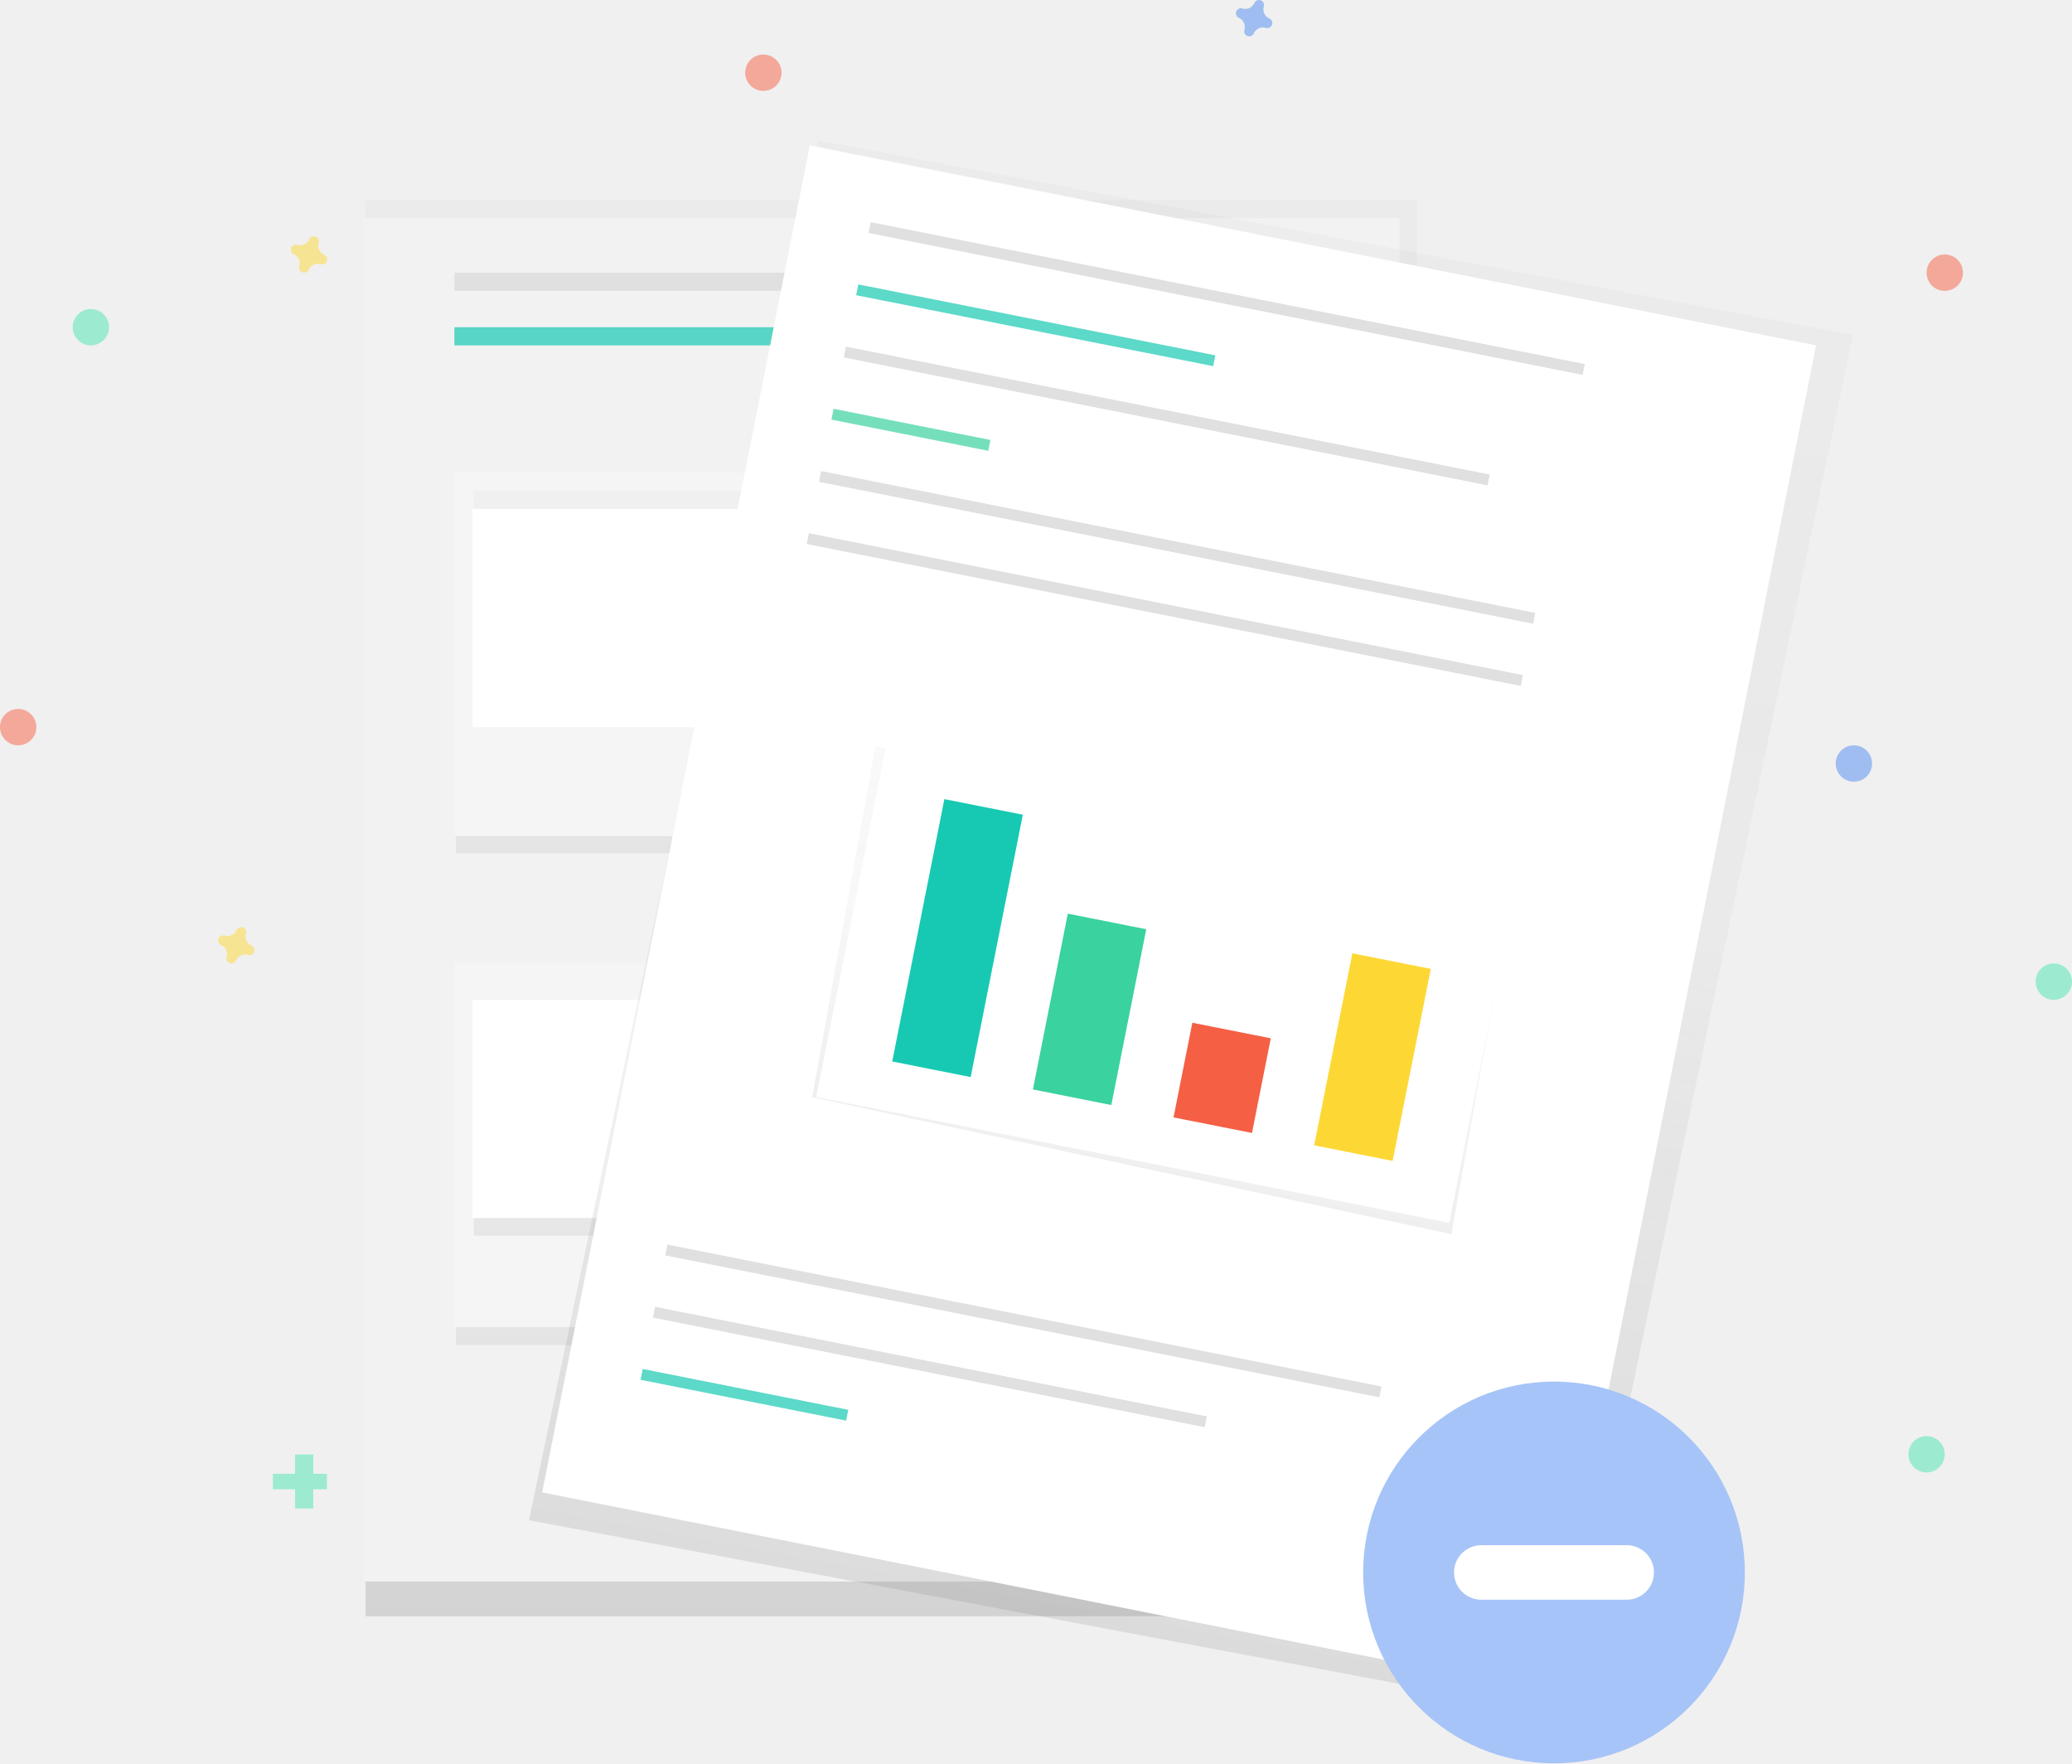
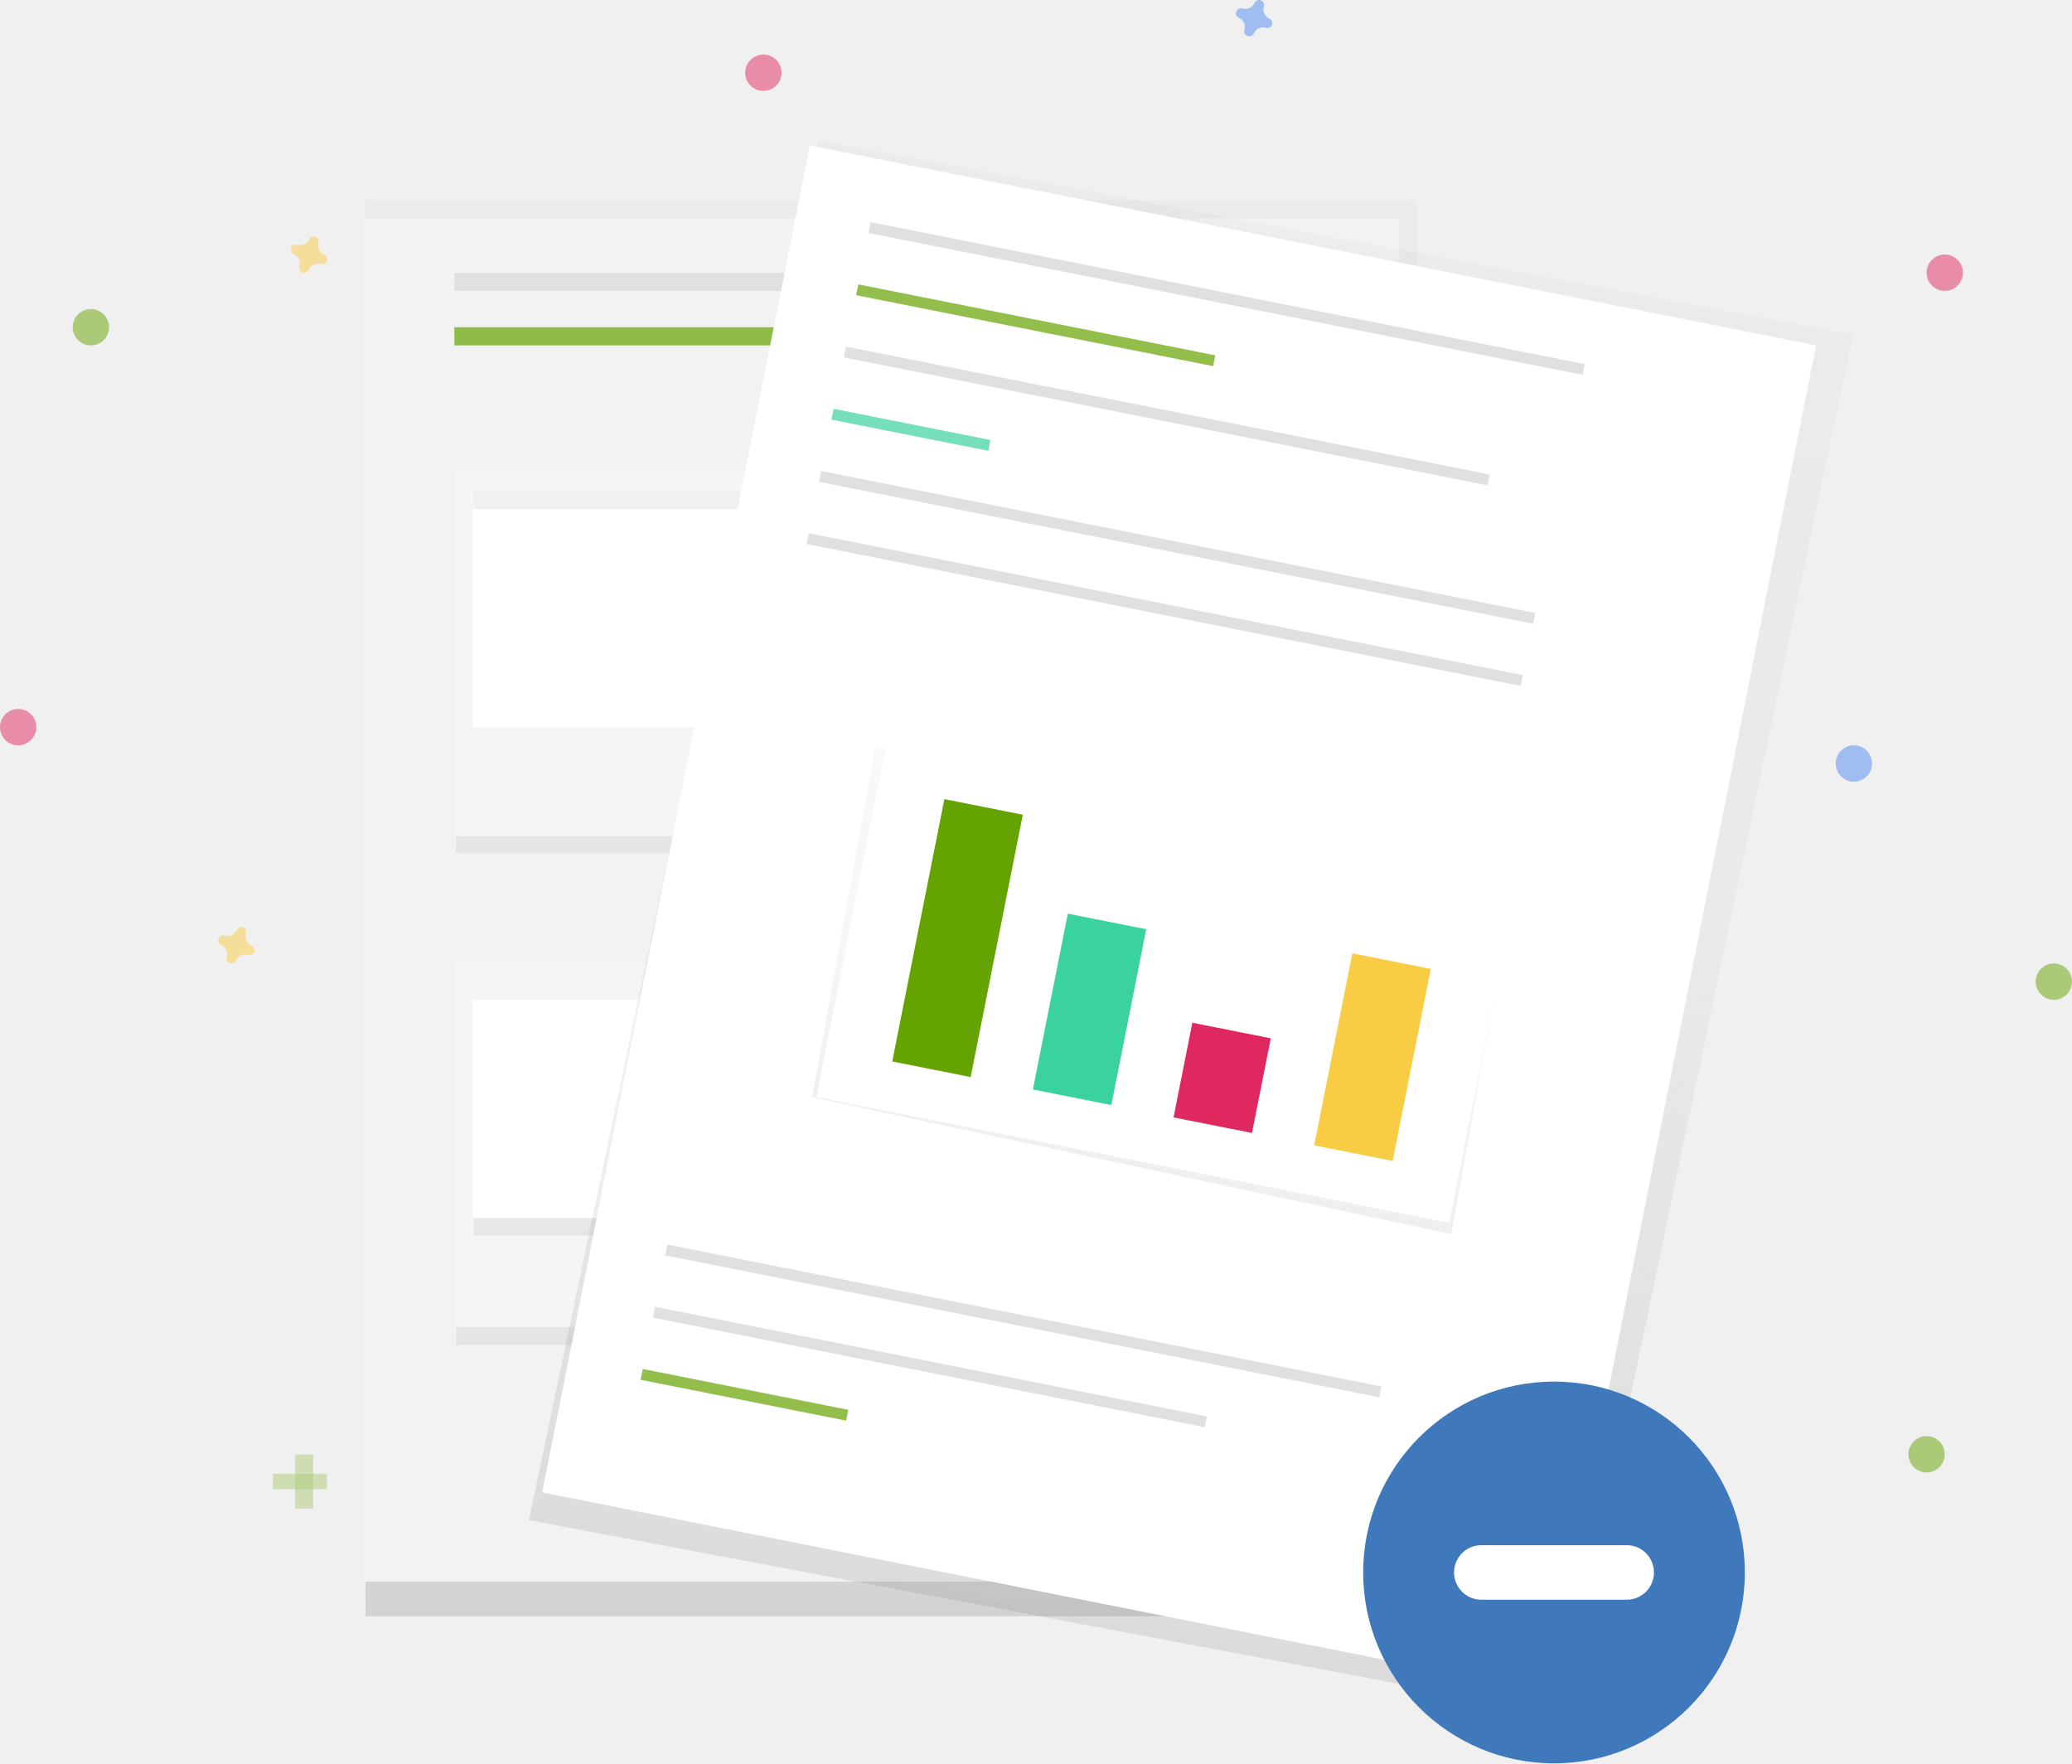
- <svg xmlns="http://www.w3.org/2000/svg" xmlns:xlink="http://www.w3.org/1999/xlink" width="114" height="97" viewBox="0 0 114 97">
-   <defs>
-     <linearGradient id="a" x1="49.999%" x2="49.999%" y1="100%" y2="0%">
-       <stop offset="0%" stop-color="gray" stop-opacity=".52" />
-       <stop offset="54%" stop-color="gray" stop-opacity=".12" />
-       <stop offset="100%" stop-color="gray" stop-opacity=".1" />
-     </linearGradient>
-     <linearGradient id="b" x1="49.997%" x2="49.997%" y1="100%" y2="0%">
-       <stop offset="0%" stop-color="gray" stop-opacity=".25" />
-       <stop offset="54%" stop-color="gray" stop-opacity=".12" />
-       <stop offset="100%" stop-color="gray" stop-opacity=".1" />
-     </linearGradient>
-     <linearGradient id="c" x1="50%" x2="50%" y1="100%" y2="0%">
-       <stop offset="0%" stop-color="gray" stop-opacity=".25" />
-       <stop offset="54%" stop-color="gray" stop-opacity=".12" />
-       <stop offset="100%" stop-color="gray" stop-opacity=".1" />
-     </linearGradient>
-     <path id="d" d="M.064.064h18.825v11.828H.064z" />
-     <linearGradient id="f" x1="49.997%" x2="49.997%" y1="100.006%" y2="0%">
-       <stop offset="0%" stop-color="gray" stop-opacity=".25" />
-       <stop offset="54%" stop-color="gray" stop-opacity=".12" />
-       <stop offset="100%" stop-color="gray" stop-opacity=".1" />
-     </linearGradient>
-     <path id="g" d="M.064.006h18.825V11.95H.064z" />
-     <linearGradient id="i" x1="0%" y1="49.999%" y2="49.999%">
-       <stop offset="0%" stop-color="gray" stop-opacity=".375" />
-       <stop offset="54%" stop-color="gray" stop-opacity=".12" />
-       <stop offset="100%" stop-color="gray" stop-opacity=".1" />
-     </linearGradient>
-     <linearGradient id="j" x1=".006%" x2="100.006%" y1="50.003%" y2="50.003%">
-       <stop offset="0%" stop-color="gray" stop-opacity=".25" />
-       <stop offset="54%" stop-color="gray" stop-opacity=".12" />
-       <stop offset="100%" stop-color="gray" stop-opacity=".1" />
-     </linearGradient>
-   </defs>
-   <g fill="none" fill-rule="evenodd">
-     <path fill="url(#a)" d="M.111.014H57.95v77.894H.111z" opacity=".5" transform="translate(20 11)" />
-     <path fill="#F2F2F2" d="M20 12h57v75H20z" />
-     <path fill="#E0E0E0" d="M25 15h20v1H25z" />
-     <path fill="#17C9B2" d="M25 18h20v1H25z" opacity=".7" />
-     <path fill="#E0E0E0" d="M47 15h20v1H47zM51 32h20v1H51zM51 34h20v1H51zM52 36h20v1H52zM51 59h20v1H51zM51 60h20v1H51zM52 62h20v1H52z" />
-     <path fill="url(#b)" d="M.089.08h20.794v20.851H.089z" opacity=".5" transform="translate(25 26)" />
-     <path fill="#F5F5F5" d="M25 26h20v20H25z" />
-     <path fill="url(#c)" d="M.065.012h18.84v12.901H.065z" opacity=".5" transform="translate(26 27)" />
-     <path fill="#FFF" d="M26 28h19v12H26z" />
-     <g transform="translate(44 37)">
-       <mask id="e" fill="#fff">
-         <use xlink:href="#d" />
-       </mask>
-       <g fill="#17C9B2" mask="url(#e)" opacity=".4">
-         <g transform="translate(-19.875 -7.456)">
-           <path d="M.728 11.089l4.74-6.841L7.455 7.24l4.28-4.133 3.67 4.133 3.211-6.127 8.256 12.255-26.756-.855z" />
-           <ellipse cx="4.396" cy="1.398" rx="1.376" ry="1.283" />
+ <svg xmlns="http://www.w3.org/2000/svg" width="114" height="97" viewBox="0 0 114 97" fill="none">
+   <g clip-path="url(#clip0)">
+     <path opacity="0.5" fill-rule="evenodd" clip-rule="evenodd" d="M20.111 11.014H77.95V88.908H20.111V11.014Z" fill="url(#paint0_linear)" />
+     <path fill-rule="evenodd" clip-rule="evenodd" d="M20 12H77V87H20V12Z" fill="#F2F2F2" />
+     <path fill-rule="evenodd" clip-rule="evenodd" d="M25 15H45V16H25V15Z" fill="#E0E0E0" />
+     <path opacity="0.7" fill-rule="evenodd" clip-rule="evenodd" d="M25 18H45V19H25V18Z" fill="#65A300" />
+     <path fill-rule="evenodd" clip-rule="evenodd" d="M47 15H67V16H47V15ZM51 32H71V33H51V32ZM51 34H71V35H51V34ZM52 36H72V37H52V36ZM51 59H71V60H51V59ZM51 60H71V61H51V60ZM52 62H72V63H52V62Z" fill="#E0E0E0" />
+     <path opacity="0.5" fill-rule="evenodd" clip-rule="evenodd" d="M25.089 26.08H45.883V46.931H25.089V26.08Z" fill="url(#paint1_linear)" />
+     <path fill-rule="evenodd" clip-rule="evenodd" d="M25 26H45V46H25V26Z" fill="#F5F5F5" />
+     <path opacity="0.5" fill-rule="evenodd" clip-rule="evenodd" d="M26.065 27.012H44.905V39.913H26.065V27.012Z" fill="url(#paint2_linear)" />
+     <path fill-rule="evenodd" clip-rule="evenodd" d="M26 28H45V40H26V28Z" fill="white" />
+     <mask id="mask0" mask-type="alpha" maskUnits="userSpaceOnUse" x="44" y="37" width="19" height="12">
+       <path d="M44.064 37.064H62.889V48.892H44.064V37.064Z" fill="white" />
+     </mask>
+     <g mask="url(#mask0)">
+       <g opacity="0.4">
+         <g opacity="0.4">
+           <path opacity="0.4" fill-rule="evenodd" clip-rule="evenodd" d="M24.853 40.633L29.593 33.792L31.58 36.784L35.86 32.651L39.53 36.784L42.741 30.657L50.997 42.912L24.241 42.057L24.853 40.633Z" fill="#65A300" />
        </g>
      </g>
    </g>
-     <path fill="url(#f)" d="M.089.017h20.794v20.974H.089z" opacity=".5" transform="translate(25 53)" />
-     <path fill="#F5F5F5" d="M25 53h20v20H25z" />
-     <path fill="url(#c)" d="M.065.074h18.84v12.901H.065z" opacity=".5" transform="translate(26 55)" />
-     <path fill="#FFF" d="M26 55h19v12H26z" />
-     <g transform="translate(44 63)">
-       <mask id="h" fill="#fff">
-         <use xlink:href="#g" />
-       </mask>
-       <g fill="#BDBDBD" mask="url(#h)" opacity=".4">
-         <g transform="translate(-19.875 -7.53)">
-           <path d="M.728 11.138l4.74-6.907 1.987 3.022 4.28-4.173 3.67 4.173 3.211-6.188 8.256 12.375-26.756-.864z" />
-           <ellipse cx="4.396" cy="1.353" rx="1.376" ry="1.295" />
+     <path opacity="0.5" fill-rule="evenodd" clip-rule="evenodd" d="M25.089 53.017H45.883V73.991H25.089V53.017Z" fill="url(#paint3_linear)" />
+     <path fill-rule="evenodd" clip-rule="evenodd" d="M25 53H45V73H25V53Z" fill="#F5F5F5" />
+     <path opacity="0.5" fill-rule="evenodd" clip-rule="evenodd" d="M26.065 55.074H44.905V67.975H26.065V55.074Z" fill="url(#paint4_linear)" />
+     <path fill-rule="evenodd" clip-rule="evenodd" d="M26 55H45V67H26V55Z" fill="white" />
+     <mask id="mask1" mask-type="alpha" maskUnits="userSpaceOnUse" x="44" y="63" width="19" height="12">
+       <path d="M44.064 63.006H62.889V74.95H44.064V63.006Z" fill="white" />
+     </mask>
+     <g mask="url(#mask1)">
+       <g opacity="0.4">
+         <g opacity="0.4">
+           <path opacity="0.4" fill-rule="evenodd" clip-rule="evenodd" d="M24.853 66.608L29.593 59.701L31.58 62.723L35.86 58.55L39.53 62.723L42.741 56.535L50.997 68.91L24.241 68.046L24.853 66.608Z" fill="#BDBDBD" />
        </g>
      </g>
    </g>
-     <path fill="url(#i)" d="M-2.547 15.657L75 16.464l.6 57.933-77.547-.807z" opacity=".5" transform="rotate(-78.76 54.681 30.362)" />
-     <path fill="#FFF" d="M29.83 82.096L44.558 8l55.36 11-14.727 74.094z" />
-     <path fill="#E0E0E0" d="M47.902 12.22l39.288 7.807-.118.595-39.288-7.806zM36.722 68.463L76.01 76.27l-.118.595-39.288-7.806zM36.042 71.886l30.359 6.032-.118.594-30.359-6.031z" />
-     <path fill="#17C9B2" d="M35.363 75.307l11.31 2.247-.118.595-11.31-2.247zM47.223 15.644l19.643 3.903-.118.595-19.644-3.903z" opacity=".7" />
-     <path fill="#E0E0E0" d="M46.543 19.066l35.418 7.037-.118.595-35.419-7.037z" />
-     <path fill="#3AD29F" d="M45.863 22.488l8.63 1.715-.117.595-8.632-1.715z" opacity=".7" />
-     <path fill="#E0E0E0" d="M45.181 25.91l39.288 7.806-.118.595-39.288-7.806z" />
-     <path fill="url(#j)" d="M10.476-4.337l19.608-.343-.537 35.966-19.608.342z" opacity=".5" transform="rotate(-78.76 66.986 7.172)" />
-     <path fill="#FFF" d="M48.845 40.558l34.824 6.919-3.934 19.788-34.824-6.919z" />
-     <circle cx="85.5" cy="86.5" r="10.5" fill="#A6C4F7" />
-     <rect width="11" height="3" x="80" y="85" fill="#FFF" rx="1.5" />
-     <path fill="#E0E0E0" d="M44.501 29.332l39.288 7.806-.118.595-39.288-7.806z" />
-     <path fill="#17C9B2" d="M51.959 43.96l4.316.857-2.87 14.432-4.315-.858z" />
-     <path fill="#3AD29F" d="M58.75 50.26l4.316.857-1.922 9.67-4.315-.857z" />
-     <path fill="#F55F44" d="M65.602 56.26l4.316.857-1.035 5.207-4.316-.857z" />
-     <path fill="#FDD835" d="M74.405 52.441l4.316.858-2.1 10.563-4.315-.857z" />
-     <g fill="#47E6B1" opacity=".5">
-       <path d="M16.236 80.013h1v2.97h-1z" />
-       <path d="M17.984 81.071v.853h-2.97v-.853z" />
+     <path opacity="0.5" fill-rule="evenodd" clip-rule="evenodd" d="M29.103 83.626L45.01 7.724L101.949 18.427L86.042 94.33L29.103 83.626Z" fill="url(#paint5_linear)" />
+     <path fill-rule="evenodd" clip-rule="evenodd" d="M29.83 82.096L44.558 8L99.918 19L85.191 93.094L29.83 82.096Z" fill="white" />
+     <path fill-rule="evenodd" clip-rule="evenodd" d="M47.902 12.22L87.19 20.027L87.072 20.622L47.784 12.816L47.902 12.22ZM36.722 68.463L76.01 76.27L75.892 76.865L36.604 69.059L36.722 68.463ZM36.042 71.886L66.401 77.918L66.283 78.512L35.924 72.481L36.042 71.886Z" fill="#E0E0E0" />
+     <path opacity="0.7" fill-rule="evenodd" clip-rule="evenodd" d="M35.363 75.307L46.673 77.554L46.555 78.149L35.245 75.902L35.363 75.307ZM47.223 15.644L66.866 19.547L66.748 20.142L47.104 16.239L47.223 15.644Z" fill="#65A300" />
+     <path fill-rule="evenodd" clip-rule="evenodd" d="M46.543 19.066L81.961 26.103L81.843 26.698L46.424 19.661L46.543 19.066Z" fill="#E0E0E0" />
+     <path opacity="0.7" fill-rule="evenodd" clip-rule="evenodd" d="M45.863 22.488L54.493 24.203L54.376 24.798L45.744 23.083L45.863 22.488Z" fill="#3AD29F" />
+     <path fill-rule="evenodd" clip-rule="evenodd" d="M45.181 25.91L84.469 33.716L84.351 34.311L45.063 26.505L45.181 25.91Z" fill="#E0E0E0" />
+     <path opacity="0.5" fill-rule="evenodd" clip-rule="evenodd" d="M44.683 60.355L48.168 41.056L83.34 48.593L79.853 67.892L44.683 60.355Z" fill="url(#paint6_linear)" />
+     <path fill-rule="evenodd" clip-rule="evenodd" d="M48.845 40.558L83.669 47.477L79.735 67.265L44.911 60.346L48.845 40.558Z" fill="white" />
+     <path d="M85.5 97C91.299 97 96 92.299 96 86.5C96 80.701 91.299 76 85.5 76C79.701 76 75 80.701 75 86.5C75 92.299 79.701 97 85.5 97Z" fill="#4079BB" />
+     <path d="M89.5 85H81.5C80.672 85 80 85.672 80 86.5C80 87.328 80.672 88 81.5 88H89.5C90.328 88 91 87.328 91 86.5C91 85.672 90.328 85 89.5 85Z" fill="white" />
+     <path fill-rule="evenodd" clip-rule="evenodd" d="M44.501 29.332L83.789 37.138L83.671 37.733L44.383 29.927L44.501 29.332Z" fill="#E0E0E0" />
+     <path fill-rule="evenodd" clip-rule="evenodd" d="M51.959 43.96L56.275 44.817L53.405 59.249L49.09 58.391L51.959 43.96Z" fill="#65A300" />
+     <path fill-rule="evenodd" clip-rule="evenodd" d="M58.75 50.26L63.066 51.117L61.144 60.787L56.829 59.93L58.75 50.26Z" fill="#3AD29F" />
+     <path fill-rule="evenodd" clip-rule="evenodd" d="M65.602 56.26L69.918 57.117L68.883 62.324L64.567 61.467L65.602 56.26Z" fill="#DF285F" />
+     <path fill-rule="evenodd" clip-rule="evenodd" d="M74.405 52.441L78.721 53.299L76.621 63.862L72.306 63.005L74.405 52.441Z" fill="#F8CC43" />
+     <g opacity="0.5">
+       <path opacity="0.5" fill-rule="evenodd" clip-rule="evenodd" d="M16.236 80.013H17.236V82.983H16.236V80.013Z" fill="#65A300" />
+       <path opacity="0.5" fill-rule="evenodd" clip-rule="evenodd" d="M17.984 81.071V81.924H15.014V81.071H17.984Z" fill="#65A300" />
    </g>
-     <path fill="#4D8AF0" d="M69.842 1.02a.555.555 0 0 1-.309-.67c.007-.02.01-.041.013-.062a.278.278 0 0 0-.495-.185.267.267 0 0 0-.03.055.555.555 0 0 1-.672.309.267.267 0 0 0-.061-.013.278.278 0 0 0-.185.495.267.267 0 0 0 .055.03.555.555 0 0 1 .309.672.267.267 0 0 0-.013.061.278.278 0 0 0 .495.185.267.267 0 0 0 .03-.055.555.555 0 0 1 .672-.309c.02.007.04.01.061.013a.278.278 0 0 0 .185-.495.267.267 0 0 0-.055-.03z" opacity=".5" />
-     <path fill="#FDD835" d="M17.842 14.02a.555.555 0 0 1-.309-.67c.007-.02.01-.041.013-.062a.278.278 0 0 0-.495-.185.267.267 0 0 0-.03.055.555.555 0 0 1-.672.309.267.267 0 0 0-.061-.013.278.278 0 0 0-.185.495.267.267 0 0 0 .055.03.555.555 0 0 1 .309.672.267.267 0 0 0-.013.061.278.278 0 0 0 .495.185.267.267 0 0 0 .03-.055.555.555 0 0 1 .672-.309c.02.007.04.01.061.013a.278.278 0 0 0 .185-.495.267.267 0 0 0-.055-.03zM13.842 52.02a.555.555 0 0 1-.309-.67c.007-.02.01-.041.013-.062a.278.278 0 0 0-.495-.185.267.267 0 0 0-.03.055.555.555 0 0 1-.672.309.267.267 0 0 0-.061-.013.278.278 0 0 0-.185.495.267.267 0 0 0 .055.03.555.555 0 0 1 .309.672.267.267 0 0 0-.013.061.278.278 0 0 0 .495.185.267.267 0 0 0 .03-.055.555.555 0 0 1 .672-.309c.02.007.04.01.061.013a.278.278 0 0 0 .185-.495.267.267 0 0 0-.055-.03z" opacity=".5" />
-     <circle cx="42" cy="4" r="1" fill="#F55F44" opacity=".5" />
-     <circle cx="1" cy="40" r="1" fill="#F55F44" opacity=".5" />
-     <circle cx="107" cy="15" r="1" fill="#F55F44" opacity=".5" />
-     <circle cx="102" cy="42" r="1" fill="#4D8AF0" opacity=".5" />
-     <circle cx="5" cy="18" r="1" fill="#47E6B1" opacity=".5" />
-     <circle cx="106" cy="80" r="1" fill="#47E6B1" opacity=".5" />
-     <circle cx="113" cy="54" r="1" fill="#47E6B1" opacity=".5" />
+     <path opacity="0.5" fill-rule="evenodd" clip-rule="evenodd" d="M69.842 1.02C69.717 0.966 69.617 0.867 69.56 0.744C69.503 0.62 69.493 0.48 69.533 0.35C69.54 0.33 69.543 0.309 69.546 0.288C69.549 0.229 69.532 0.172 69.5 0.123C69.468 0.074 69.421 0.037 69.366 0.016C69.311 -0.005 69.251 -0.007 69.194 0.008C69.138 0.024 69.088 0.057 69.051 0.103C69.039 0.12 69.029 0.138 69.021 0.158C68.967 0.283 68.868 0.384 68.744 0.441C68.62 0.498 68.48 0.507 68.349 0.467C68.329 0.46 68.309 0.456 68.288 0.454C68.23 0.452 68.172 0.468 68.123 0.5C68.074 0.532 68.037 0.579 68.016 0.634C67.996 0.689 67.993 0.749 68.009 0.806C68.024 0.862 68.057 0.912 68.103 0.949C68.12 0.961 68.139 0.971 68.158 0.979C68.283 1.033 68.384 1.132 68.441 1.256C68.498 1.38 68.507 1.521 68.467 1.651C68.46 1.671 68.456 1.691 68.454 1.712C68.452 1.771 68.468 1.828 68.5 1.877C68.533 1.926 68.58 1.963 68.635 1.984C68.689 2.004 68.749 2.007 68.806 1.991C68.862 1.976 68.912 1.943 68.949 1.897C68.961 1.88 68.971 1.861 68.979 1.842C69.034 1.717 69.132 1.616 69.256 1.559C69.38 1.502 69.521 1.493 69.651 1.533C69.671 1.54 69.691 1.543 69.712 1.546C69.771 1.548 69.829 1.532 69.877 1.5C69.926 1.467 69.963 1.42 69.984 1.366C70.004 1.311 70.007 1.251 69.992 1.194C69.976 1.138 69.943 1.088 69.897 1.051C69.88 1.039 69.862 1.029 69.842 1.021V1.02Z" fill="#4D8AF0" />
+     <path opacity="0.5" fill-rule="evenodd" clip-rule="evenodd" d="M17.842 14.02C17.717 13.966 17.617 13.867 17.56 13.744C17.503 13.62 17.494 13.48 17.533 13.35C17.54 13.33 17.543 13.309 17.546 13.288C17.549 13.229 17.532 13.172 17.5 13.123C17.468 13.074 17.421 13.037 17.366 13.016C17.311 12.995 17.251 12.993 17.194 13.008C17.138 13.024 17.088 13.057 17.051 13.103C17.039 13.12 17.029 13.139 17.021 13.158C16.967 13.283 16.868 13.384 16.744 13.441C16.62 13.498 16.48 13.507 16.349 13.467C16.329 13.46 16.309 13.456 16.288 13.454C16.23 13.451 16.172 13.468 16.123 13.5C16.074 13.533 16.037 13.579 16.016 13.634C15.996 13.689 15.993 13.749 16.009 13.806C16.024 13.862 16.057 13.912 16.103 13.949C16.12 13.961 16.139 13.971 16.158 13.979C16.283 14.033 16.384 14.132 16.441 14.256C16.498 14.38 16.507 14.521 16.467 14.651C16.46 14.671 16.456 14.691 16.454 14.712C16.452 14.771 16.468 14.828 16.5 14.877C16.533 14.926 16.58 14.963 16.634 14.984C16.689 15.004 16.749 15.007 16.806 14.991C16.862 14.976 16.913 14.943 16.949 14.897C16.961 14.88 16.971 14.861 16.979 14.842C17.034 14.717 17.132 14.616 17.256 14.559C17.38 14.502 17.521 14.493 17.651 14.533C17.671 14.54 17.691 14.543 17.712 14.546C17.771 14.548 17.828 14.532 17.877 14.5C17.926 14.467 17.963 14.42 17.984 14.366C18.005 14.311 18.007 14.251 17.992 14.194C17.976 14.138 17.943 14.088 17.897 14.051C17.88 14.039 17.861 14.029 17.842 14.021V14.02ZM13.842 52.02C13.717 51.965 13.617 51.867 13.56 51.744C13.503 51.62 13.493 51.48 13.533 51.35C13.54 51.33 13.543 51.309 13.546 51.288C13.549 51.229 13.532 51.172 13.5 51.123C13.467 51.074 13.421 51.036 13.366 51.016C13.311 50.995 13.251 50.993 13.194 51.008C13.138 51.024 13.088 51.057 13.051 51.103C13.039 51.12 13.029 51.139 13.021 51.158C12.967 51.283 12.868 51.384 12.744 51.441C12.62 51.498 12.479 51.507 12.349 51.467C12.329 51.46 12.309 51.456 12.288 51.454C12.229 51.452 12.172 51.468 12.123 51.5C12.074 51.532 12.037 51.58 12.016 51.634C11.996 51.689 11.993 51.749 12.009 51.806C12.024 51.862 12.057 51.912 12.103 51.949C12.12 51.961 12.139 51.971 12.158 51.979C12.283 52.033 12.384 52.132 12.441 52.256C12.498 52.38 12.507 52.52 12.467 52.651C12.46 52.671 12.456 52.691 12.454 52.712C12.452 52.77 12.468 52.828 12.5 52.877C12.533 52.926 12.58 52.963 12.634 52.984C12.689 53.004 12.749 53.007 12.806 52.991C12.862 52.976 12.912 52.943 12.949 52.897C12.961 52.88 12.971 52.861 12.979 52.842C13.034 52.717 13.132 52.616 13.256 52.559C13.38 52.502 13.521 52.493 13.651 52.533C13.671 52.54 13.691 52.543 13.712 52.546C13.771 52.548 13.829 52.532 13.877 52.5C13.926 52.467 13.963 52.42 13.984 52.365C14.005 52.311 14.007 52.251 13.992 52.194C13.976 52.138 13.943 52.087 13.897 52.051C13.88 52.039 13.861 52.029 13.842 52.021V52.02Z" fill="#F8CC43" />
+     <path opacity="0.5" d="M42 5C42.552 5 43 4.552 43 4C43 3.448 42.552 3 42 3C41.448 3 41 3.448 41 4C41 4.552 41.448 5 42 5Z" fill="#DF285F" />
+     <path opacity="0.5" d="M1 41C1.552 41 2 40.552 2 40C2 39.448 1.552 39 1 39C0.448 39 0 39.448 0 40C0 40.552 0.448 41 1 41Z" fill="#DF285F" />
+     <path opacity="0.5" d="M107 16C107.552 16 108 15.552 108 15C108 14.448 107.552 14 107 14C106.448 14 106 14.448 106 15C106 15.552 106.448 16 107 16Z" fill="#DF285F" />
+     <path opacity="0.5" d="M102 43C102.552 43 103 42.552 103 42C103 41.448 102.552 41 102 41C101.448 41 101 41.448 101 42C101 42.552 101.448 43 102 43Z" fill="#4D8AF0" />
+     <path opacity="0.5" d="M5 19C5.552 19 6 18.552 6 18C6 17.448 5.552 17 5 17C4.448 17 4 17.448 4 18C4 18.552 4.448 19 5 19Z" fill="#65A300" />
+     <path opacity="0.5" d="M106 81C106.552 81 107 80.552 107 80C107 79.448 106.552 79 106 79C105.448 79 105 79.448 105 80C105 80.552 105.448 81 106 81Z" fill="#65A300" />
+     <path opacity="0.5" d="M113 55C113.552 55 114 54.552 114 54C114 53.448 113.552 53 113 53C112.448 53 112 53.448 112 54C112 54.552 112.448 55 113 55Z" fill="#65A300" />
  </g>
+   <defs>
+     <linearGradient id="paint0_linear" x1="49.03" y1="88.908" x2="49.03" y2="11.014" gradientUnits="userSpaceOnUse">
+       <stop stop-color="#808080" stop-opacity="0.52" />
+       <stop offset="0.54" stop-color="#808080" stop-opacity="0.12" />
+       <stop offset="1" stop-color="#808080" stop-opacity="0.1" />
+     </linearGradient>
+     <linearGradient id="paint1_linear" x1="35.486" y1="46.931" x2="35.486" y2="26.08" gradientUnits="userSpaceOnUse">
+       <stop stop-color="#808080" stop-opacity="0.25" />
+       <stop offset="0.54" stop-color="#808080" stop-opacity="0.12" />
+       <stop offset="1" stop-color="#808080" stop-opacity="0.1" />
+     </linearGradient>
+     <linearGradient id="paint2_linear" x1="35.485" y1="39.913" x2="35.485" y2="27.012" gradientUnits="userSpaceOnUse">
+       <stop stop-color="#808080" stop-opacity="0.25" />
+       <stop offset="0.54" stop-color="#808080" stop-opacity="0.12" />
+       <stop offset="1" stop-color="#808080" stop-opacity="0.1" />
+     </linearGradient>
+     <linearGradient id="paint3_linear" x1="35.486" y1="73.992" x2="35.486" y2="53.017" gradientUnits="userSpaceOnUse">
+       <stop stop-color="#808080" stop-opacity="0.25" />
+       <stop offset="0.54" stop-color="#808080" stop-opacity="0.12" />
+       <stop offset="1" stop-color="#808080" stop-opacity="0.1" />
+     </linearGradient>
+     <linearGradient id="paint4_linear" x1="35.485" y1="67.975" x2="35.485" y2="55.074" gradientUnits="userSpaceOnUse">
+       <stop stop-color="#808080" stop-opacity="0.25" />
+       <stop offset="0.54" stop-color="#808080" stop-opacity="0.12" />
+       <stop offset="1" stop-color="#808080" stop-opacity="0.1" />
+     </linearGradient>
+     <linearGradient id="paint5_linear" x1="57.909" y1="89.351" x2="73.142" y2="12.703" gradientUnits="userSpaceOnUse">
+       <stop stop-color="#808080" stop-opacity="0.375" />
+       <stop offset="0.54" stop-color="#808080" stop-opacity="0.12" />
+       <stop offset="1" stop-color="#808080" stop-opacity="0.1" />
+     </linearGradient>
+     <linearGradient id="paint6_linear" x1="62.049" y1="64.352" x2="65.975" y2="44.594" gradientUnits="userSpaceOnUse">
+       <stop stop-color="#808080" stop-opacity="0.25" />
+       <stop offset="0.54" stop-color="#808080" stop-opacity="0.12" />
+       <stop offset="1" stop-color="#808080" stop-opacity="0.1" />
+     </linearGradient>
+     <clipPath id="clip0">
+       <rect width="114" height="97" fill="white" />
+     </clipPath>
+   </defs>
</svg>
